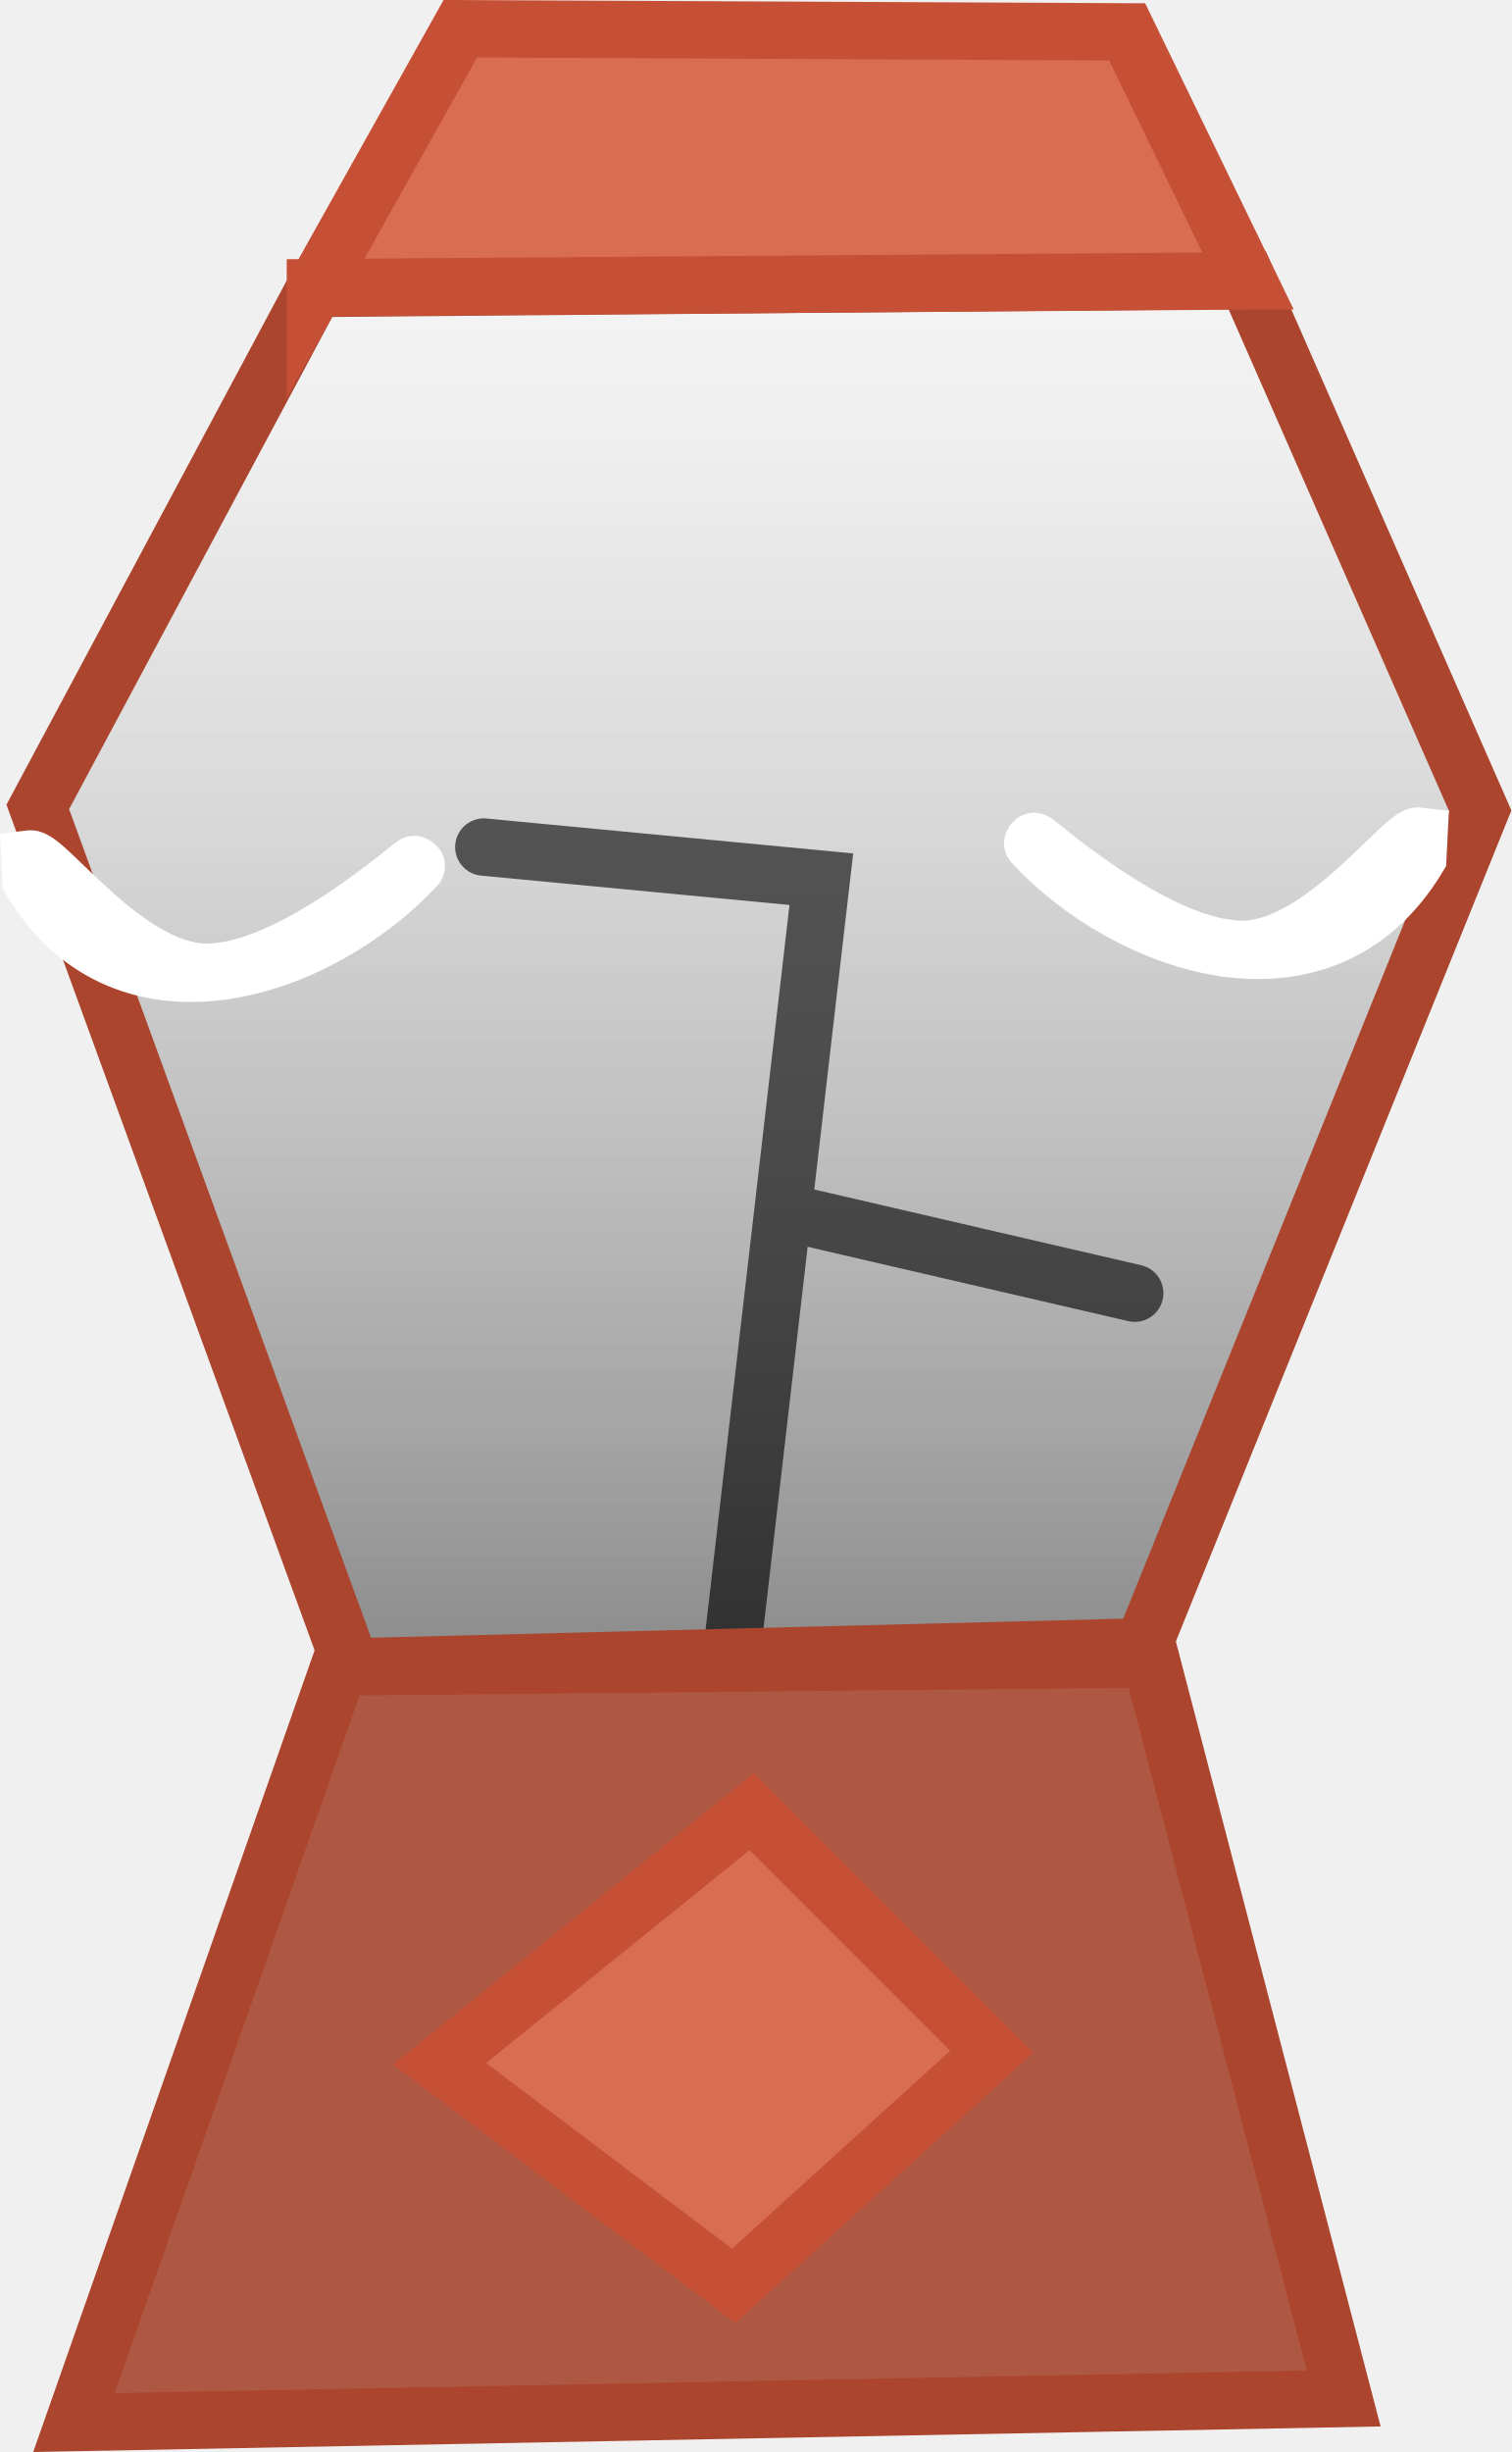
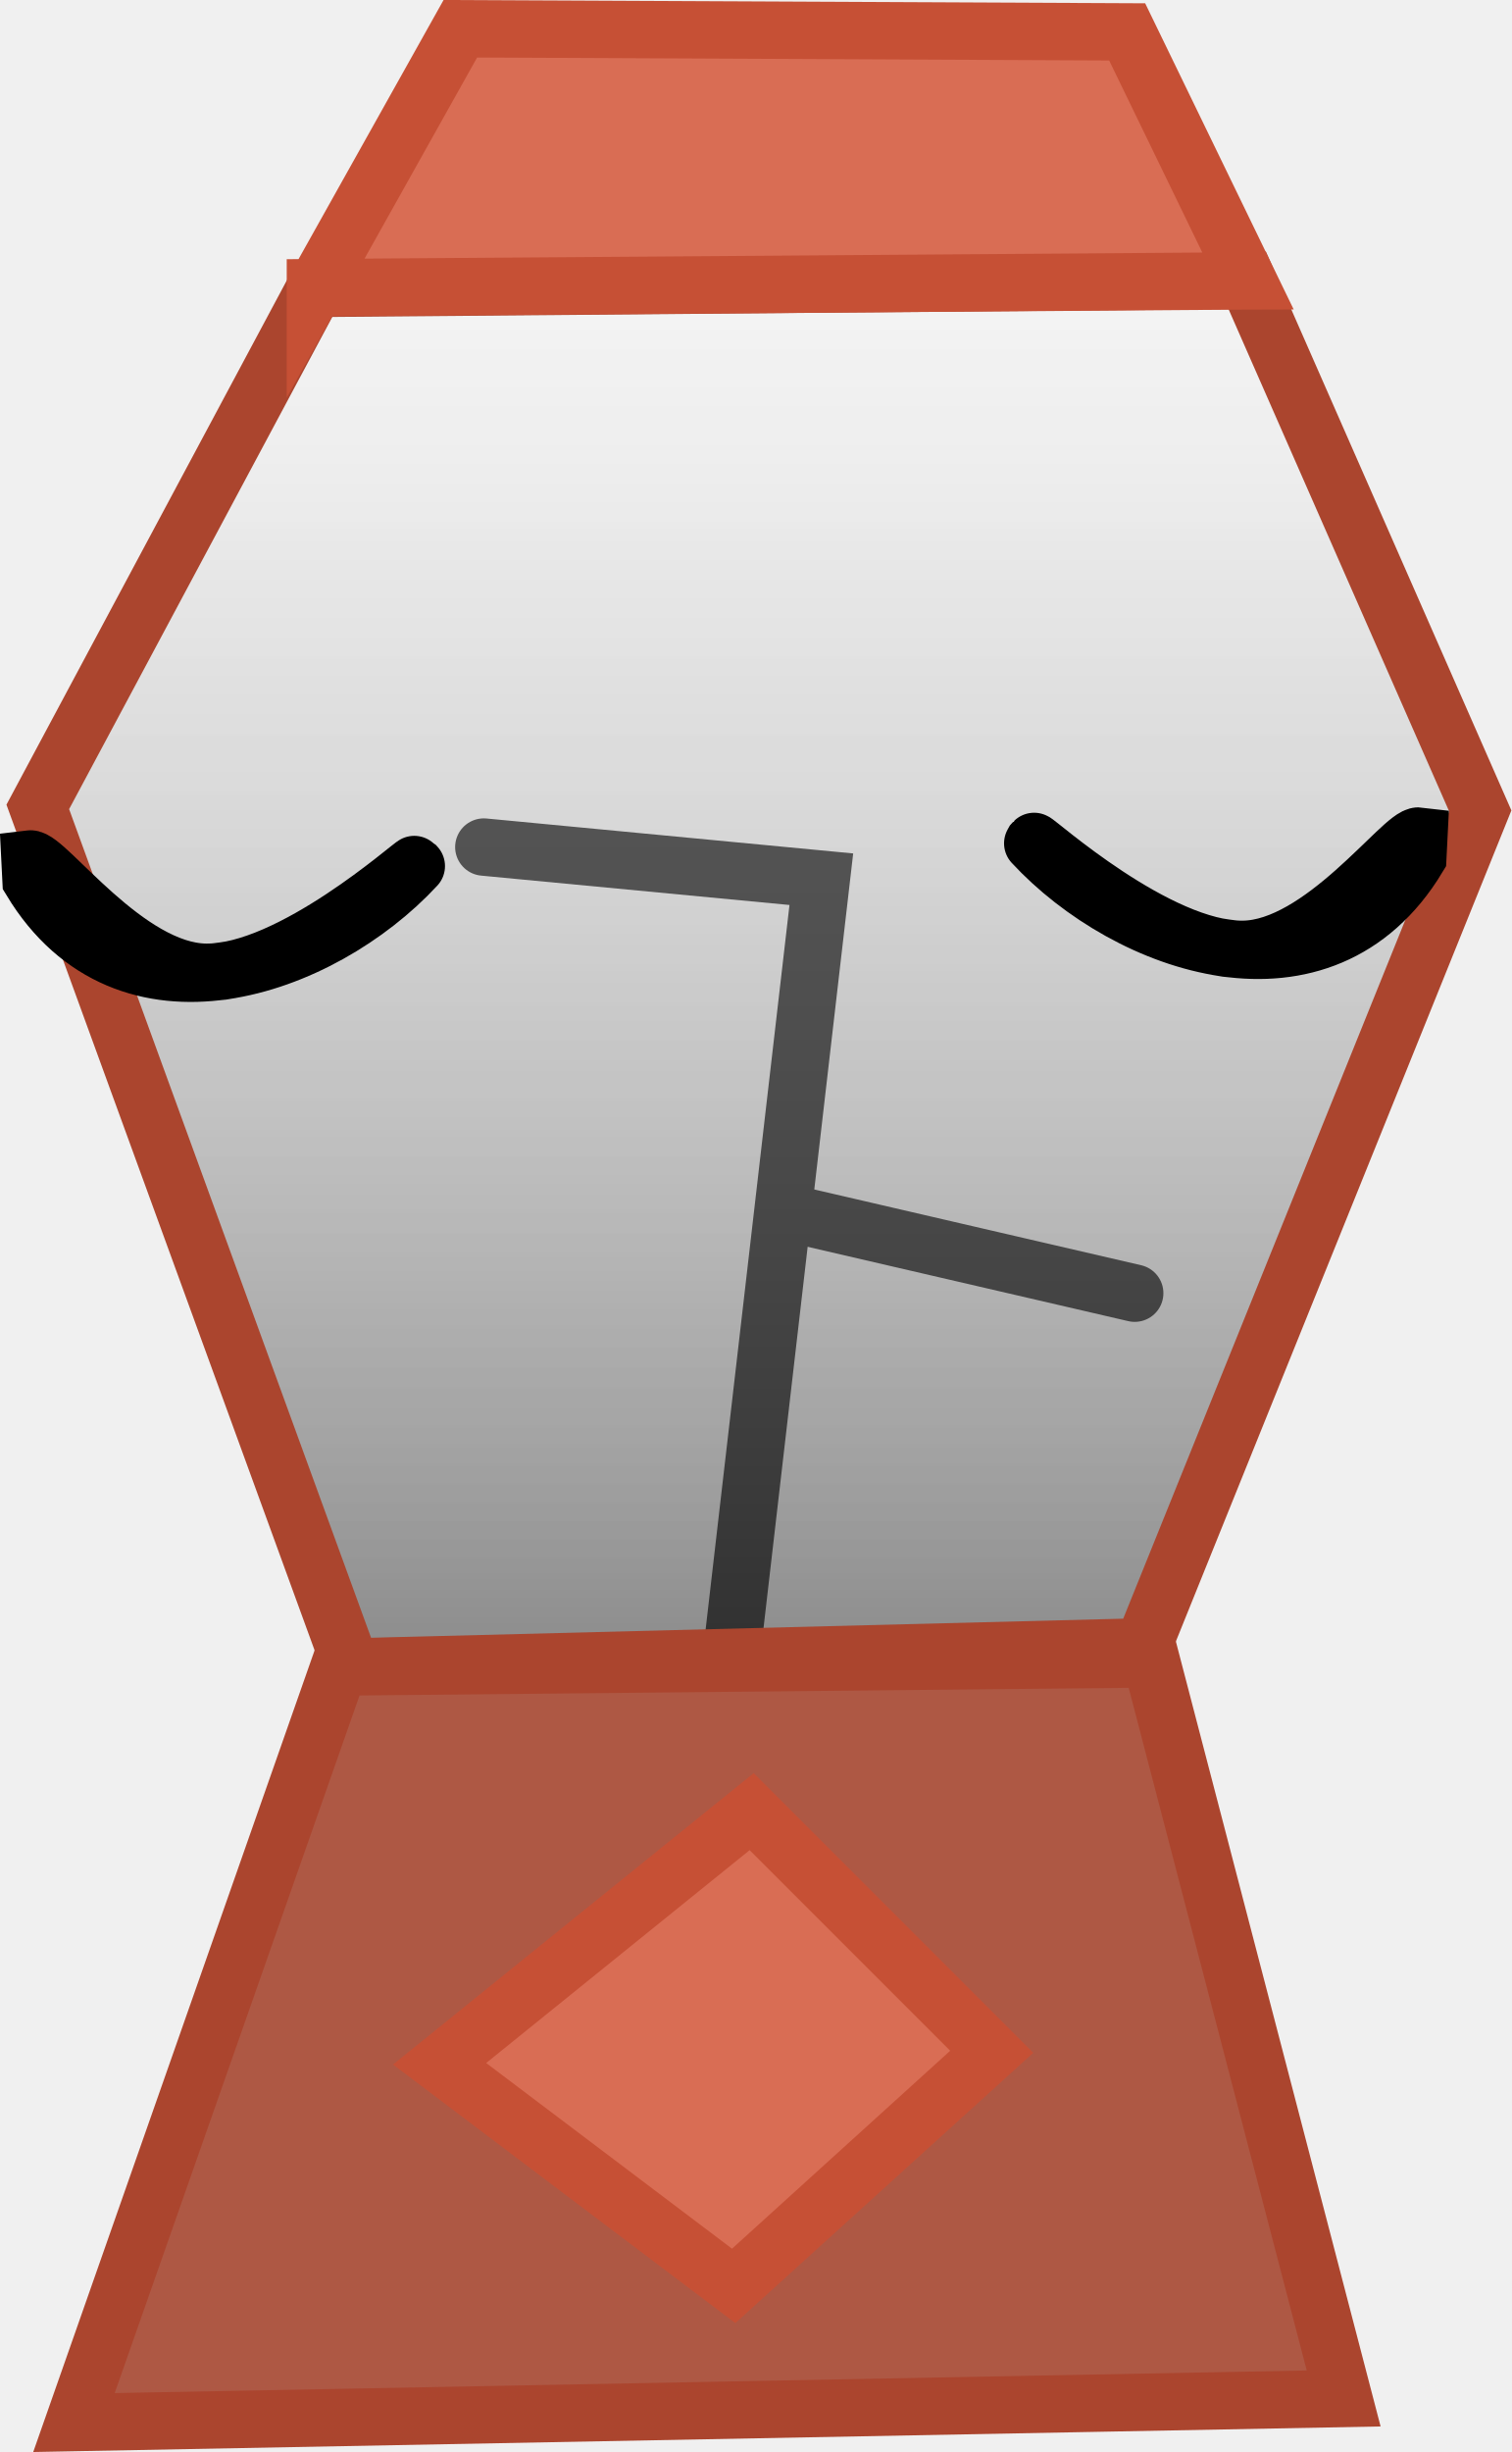
<svg xmlns="http://www.w3.org/2000/svg" version="1.1" width="65.883" height="106.858" viewBox="0,0,65.883,106.858">
  <defs>
    <linearGradient x1="240.171" y1="138.805" x2="240.171" y2="199.232" gradientUnits="userSpaceOnUse" id="color-1">
      <stop offset="0" stop-color="#ffffff" stop-opacity="0.337" />
      <stop offset="1" stop-color="#4d4d4d" stop-opacity="0.62" />
    </linearGradient>
  </defs>
  <g transform="translate(-207.0831,-126.5861)">
    <g stroke-width="2.5" stroke-linecap="round" stroke-miterlimit="10">
      <path d="M228.173,163.501l14.713,1.401l-3.853,33.279" fill="none" stroke="#000000" />
-       <path d="M242.185,179.615l14.362,3.328" fill="none" stroke="#000000" />
+       <path d="M256.547,182.943l-14.362,-3.328" fill="none" stroke="#000000" />
      <path d="M220.816,139.155l40.635,-0.35l10.159,23.12l-14.713,36.432l-34.505,0.876l-13.662,-37.482z" fill="url(#color-1)" stroke="#ab452e" />
      <path d="M210.307,232.161l11.56,-32.928l35.381,-0.35l8.407,32.228z" fill="#ae5844" stroke="#ab452e" />
      <path d="M220.832,139.124l6.318,-11.285l29.068,0.137l5.266,10.853c0,0 -0.322,0.001 -0.528,0.002c-0.081,0.001 -40.124,0.292 -40.124,0.292z" fill="#d96d54" stroke="#c65035" />
      <path d="M226.246,216.525l13.604,-10.988l10.465,10.465l-11.25,10.203z" fill="#d96d54" stroke="#c65035" />
-       <path d="M252.162,163.255c0.056,-0.06 5.374,4.743 9.106,4.703c3.437,-0.037 6.977,-5.022 7.667,-4.938l-0.047,0.936c-4.146,6.864 -12.65,3.849 -16.787,-0.617c0,0 -0.01,-0.005 -0.008,-0.008z" fill="#ffffff" stroke="#ffffff" />
-       <path d="M225.231,164.33c0.003,0.003 -0.008,0.008 -0.008,0.008c-4.136,4.467 -12.641,7.482 -16.787,0.617l-0.047,-0.936c0.69,-0.084 4.229,4.901 7.667,4.938c3.731,0.04 9.05,-4.763 9.106,-4.703z" fill="#ffffff" stroke="#ffffff" />
+       <path d="M252.162,163.255c0.056,-0.06 5.374,4.743 9.106,4.703c3.437,-0.037 6.977,-5.022 7.667,-4.938l-0.047,0.936c-4.146,6.864 -12.65,3.849 -16.787,-0.617c0,0 -0.01,-0.005 -0.008,-0.008z" fill="#000000" stroke="#000000" />
+       <path d="M225.231,164.33c0.003,0.003 -0.008,0.008 -0.008,0.008c-4.136,4.467 -12.641,7.482 -16.787,0.617l-0.047,-0.936c0.69,-0.084 4.229,4.901 7.667,4.938c3.731,0.04 9.05,-4.763 9.106,-4.703z" fill="#000000" stroke="#000000" />
    </g>
  </g>
</svg>
